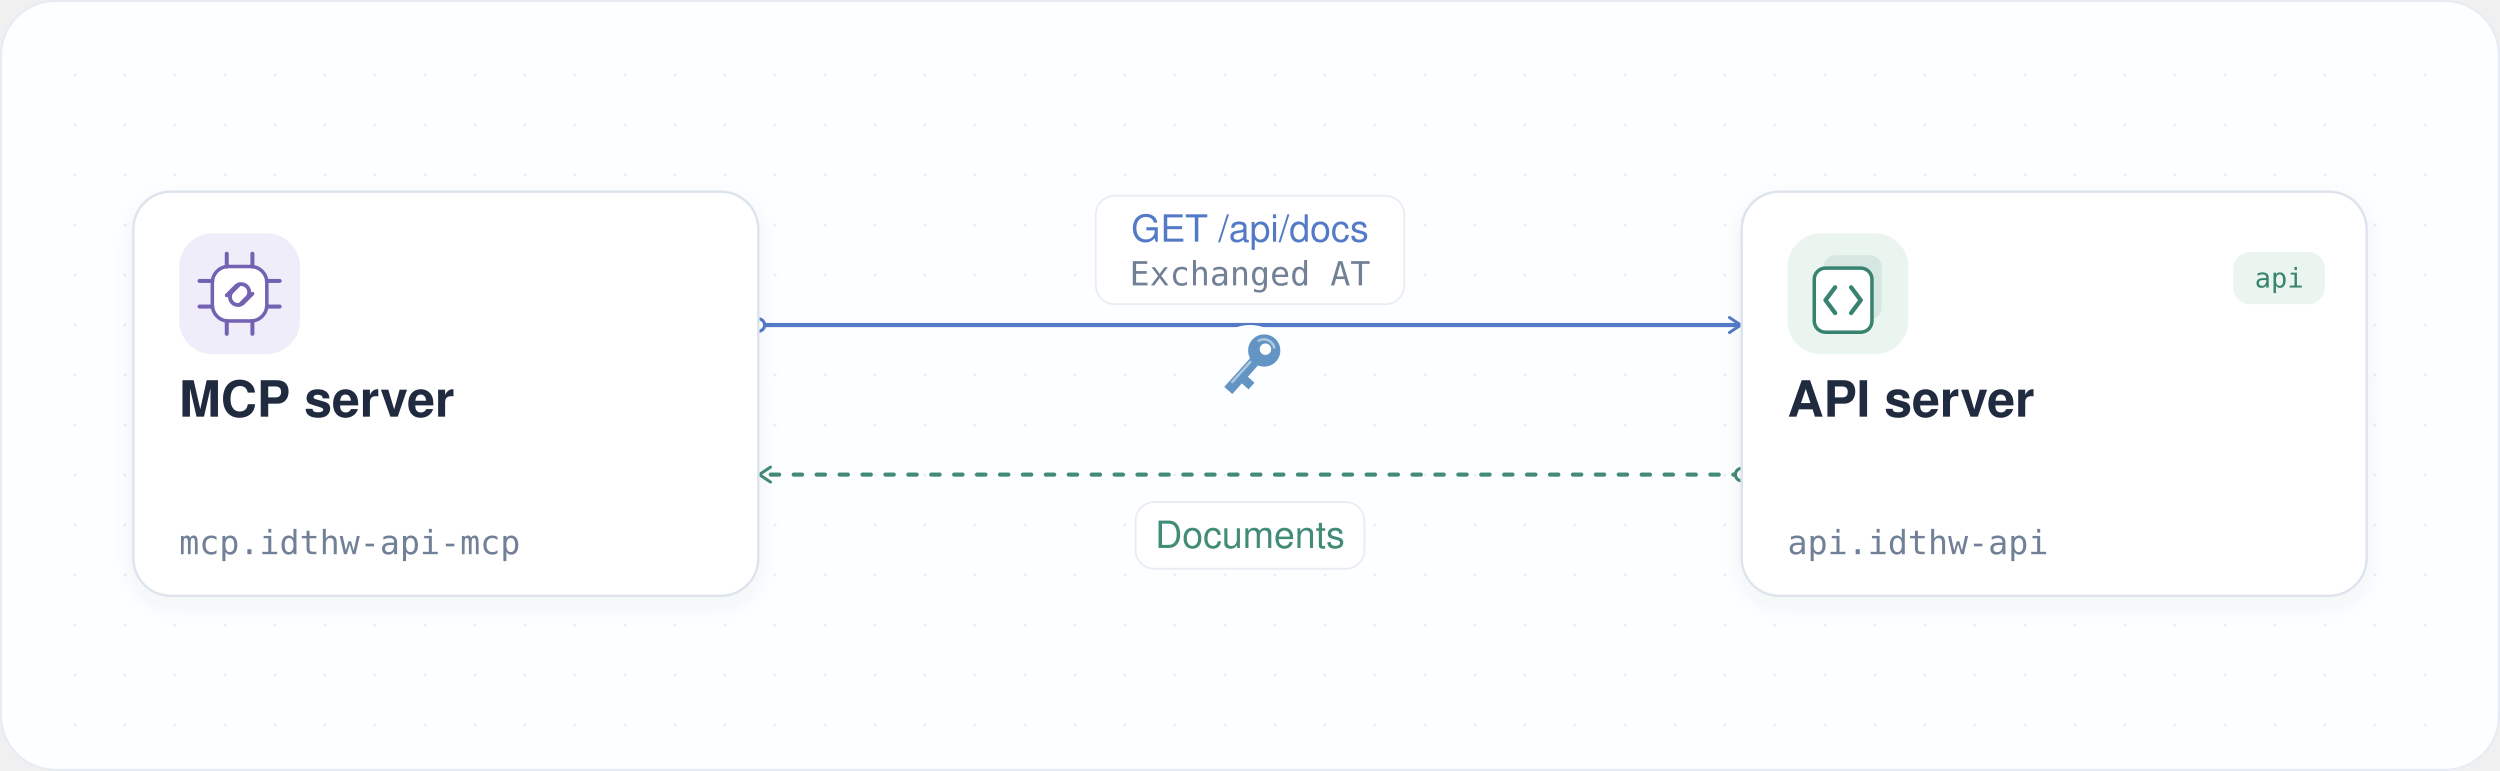
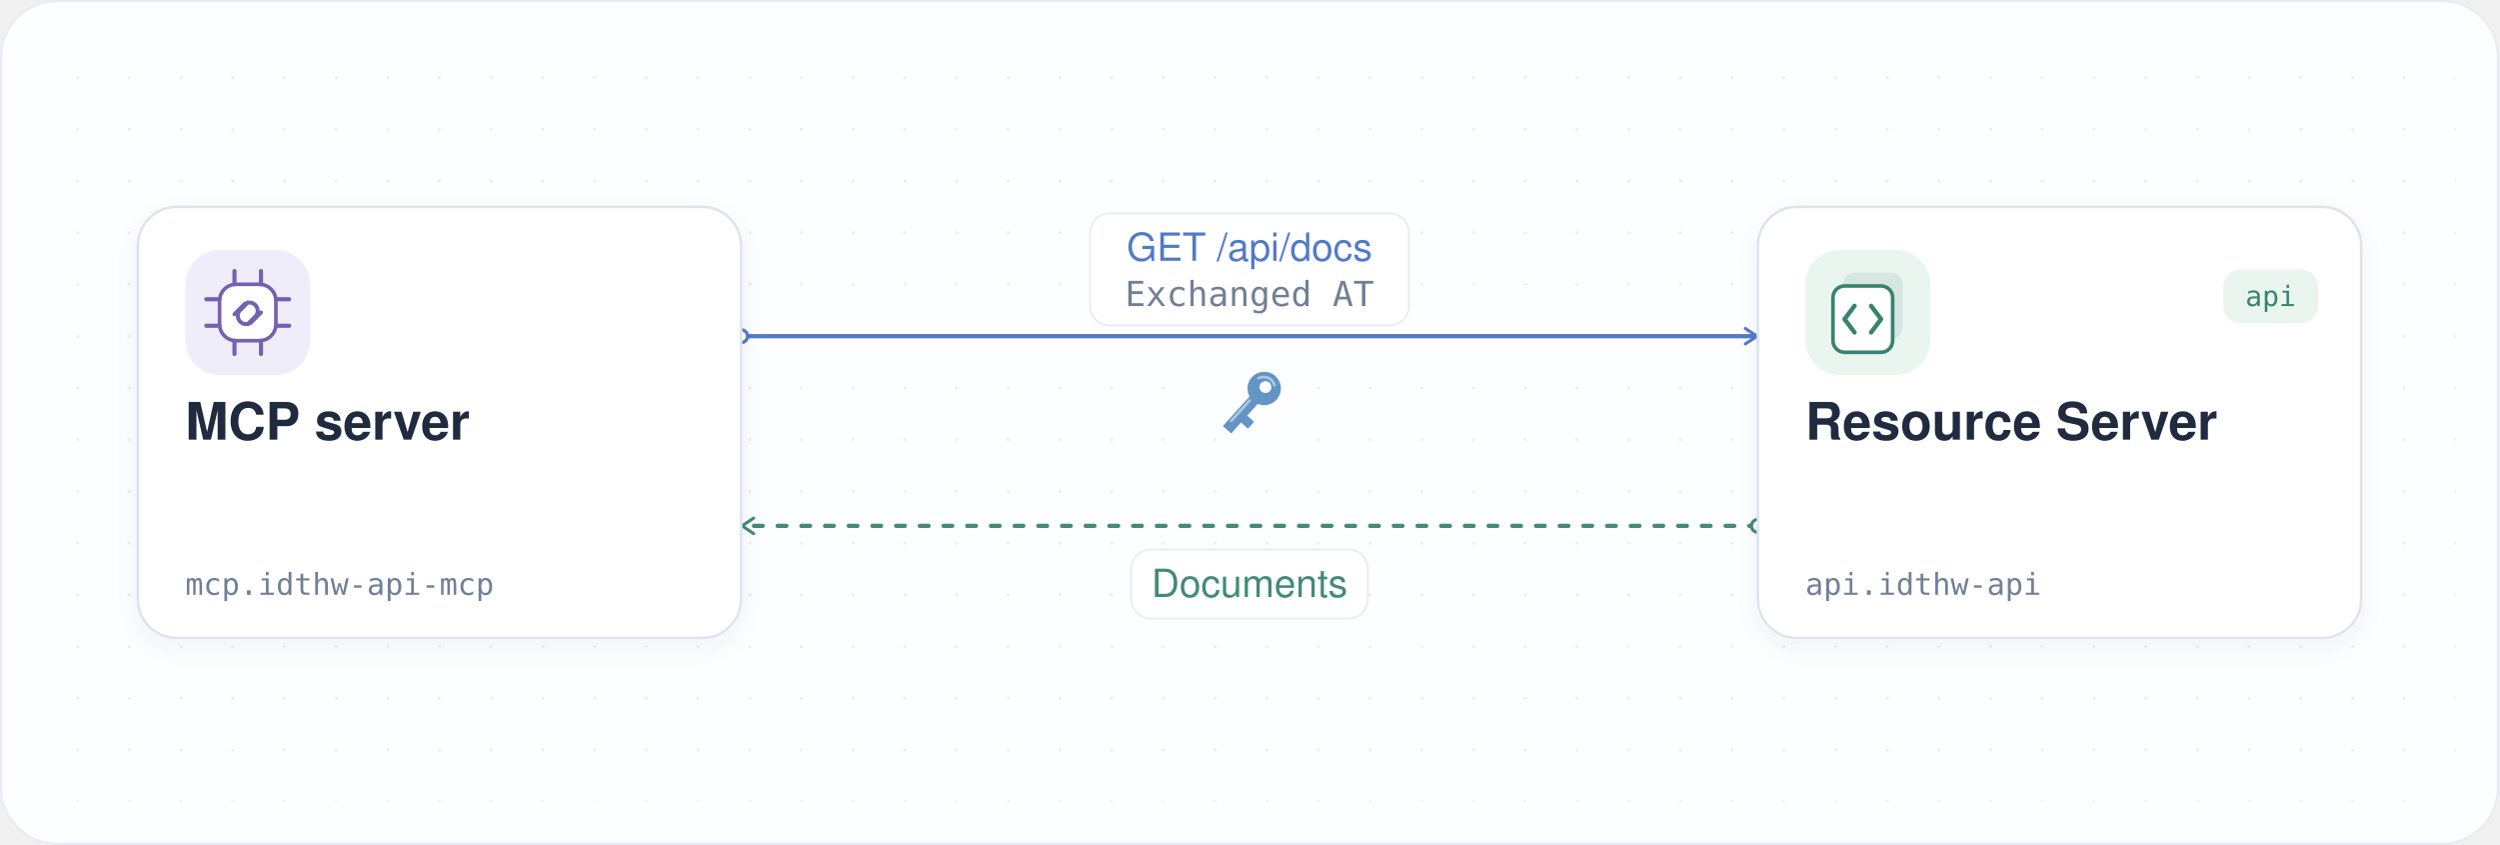
- <svg xmlns="http://www.w3.org/2000/svg" width="1200" height="370" viewBox="0 0 1200 370" role="img" aria-labelledby="title desc">
+ <svg xmlns="http://www.w3.org/2000/svg" width="1160" height="392" viewBox="0 0 1160 392" role="img" aria-labelledby="title desc">
  <defs>
    <marker id="arrow-blue" viewBox="0 0 10 10" refX="8.5" refY="5" markerWidth="9" markerHeight="9" markerUnits="userSpaceOnUse" orient="auto">
      <path d="m2 1 6 4-6 4" fill="none" stroke="#537AC7" stroke-width="1.6" stroke-linecap="round" stroke-linejoin="round" />
    </marker>
    <marker id="arrow-green" viewBox="0 0 10 10" refX="8.5" refY="5" markerWidth="9" markerHeight="9" markerUnits="userSpaceOnUse" orient="auto">
      <path d="m2 1 6 4-6 4" fill="none" stroke="#428B76" stroke-width="1.6" stroke-linecap="round" stroke-linejoin="round" />
    </marker>
    <marker id="arrow-red" viewBox="0 0 10 10" refX="8.5" refY="5" markerWidth="9" markerHeight="9" markerUnits="userSpaceOnUse" orient="auto">
      <path d="m2 1 6 4-6 4" fill="none" stroke="#C46864" stroke-width="1.6" stroke-linecap="round" stroke-linejoin="round" />
    </marker>
    <marker id="arrow-gray" viewBox="0 0 10 10" refX="8.5" refY="5" markerWidth="9" markerHeight="9" markerUnits="userSpaceOnUse" orient="auto">
      <path d="m2 1 6 4-6 4" fill="none" stroke="#8B96AA" stroke-width="1.6" stroke-linecap="round" stroke-linejoin="round" />
    </marker>
    <marker id="arrow-purple" viewBox="0 0 10 10" refX="8.5" refY="5" markerWidth="9" markerHeight="9" markerUnits="userSpaceOnUse" orient="auto">
      <path d="m2 1 6 4-6 4" fill="none" stroke="#8770B1" stroke-width="1.6" stroke-linecap="round" stroke-linejoin="round" />
    </marker>
    <g id="access-token-key" transform="rotate(42 22 22)">
      <path d="M19 15h6v12h5v5h-5v8h-6Z" fill="currentColor" />
      <circle cx="22" cy="10" r="9" fill="currentColor" />
      <circle cx="22" cy="9" r="3.2" fill="white" />
      <path d="M16 8a6 6 0 0 1 9-3M20.5 20v15" fill="none" stroke="white" stroke-opacity=".48" stroke-width="1.4" stroke-linecap="round" />
    </g>
    <filter id="card-shadow" x="-12%" y="-18%" width="124%" height="148%">
      <feDropShadow dx="0" dy="4" stdDeviation="5" flood-color="#253B68" flood-opacity=".055" />
    </filter>
    <pattern id="grid" width="24" height="24" patternUnits="userSpaceOnUse">
      <circle cx="12" cy="12" r=".7" fill="#C9D2E2" opacity=".38" />
    </pattern>
  </defs>
-   <rect x=".5" y=".5" width="1199" height="369" rx="26" fill="#FDFEFF" stroke="#E7ECF4" />
-   <rect x="20" y="20" width="1160" height="330" rx="18" fill="url(#grid)" />
+   <rect x=".5" y=".5" width="1159" height="391" rx="26" fill="#FDFEFF" stroke="#E7ECF4" />
+   <rect x="20" y="20" width="1120" height="352" rx="18" fill="url(#grid)" />
  <g font-family="Avenir Next, Avenir, Segoe UI, Helvetica, Arial, sans-serif">
-     <path d="M364 156.02 L836 156.02" fill="none" stroke="#537AC7" stroke-width="2" stroke-linecap="round" stroke-linejoin="round" marker-end="url(#arrow-blue)" />
-     <circle cx="364" cy="156.02" r="3" fill="white" stroke="#537AC7" stroke-width="1.5" />
-     <path d="M836 227.8 L364 227.8" fill="none" stroke="#428B76" stroke-width="2" stroke-linecap="round" stroke-linejoin="round" stroke-dasharray="4 7" marker-end="url(#arrow-green)" />
-     <circle cx="836" cy="227.8" r="3" fill="white" stroke="#428B76" stroke-width="1.5" />
+     <path d="M344 156 L816 156" fill="none" stroke="#537AC7" stroke-width="2" stroke-linecap="round" stroke-linejoin="round" marker-end="url(#arrow-blue)" />
+     <circle cx="344" cy="156" r="3" fill="white" stroke="#537AC7" stroke-width="1.5" />
+     <path d="M816 244 L344 244" fill="none" stroke="#428B76" stroke-width="2" stroke-linecap="round" stroke-linejoin="round" stroke-dasharray="4 7" marker-end="url(#arrow-green)" />
+     <circle cx="816" cy="244" r="3" fill="white" stroke="#428B76" stroke-width="1.5" />
    <g data-component="mcp">
-       <rect x="64" y="92" width="300" height="194" rx="18" fill="white" stroke="#DEE4ED" stroke-width="1.2" filter="url(#card-shadow)" />
-       <rect x="86" y="112" width="58" height="58" rx="16" fill="#F0EDFA" />
-       <g transform="translate(95 121) scale(0.7692308)" color="#7361B2">
+       <rect x="64" y="96" width="280" height="200" rx="18" fill="white" stroke="#DEE4ED" stroke-width="1.2" filter="url(#card-shadow)" />
+       <rect x="86" y="116" width="58" height="58" rx="16" fill="#F0EDFA" />
+       <g transform="translate(95 125) scale(0.7692308)" color="#7361B2">
        <rect x="9" y="9" width="34" height="34" rx="10" fill="white" stroke="currentColor" stroke-width="2.2" />
        <path d="M18 1v8m16-8v8M18 43v8m16-8v8M1 18h8m-8 16h8m34-16h8m-8 16h8" stroke="currentColor" stroke-width="2.5" stroke-linecap="round" />
        <path d="m18 27 6-6a5 5 0 0 1 7 7l-5 5m8-7-6 6a5 5 0 0 1-7-7l5-5" fill="none" stroke="currentColor" stroke-width="2.4" stroke-linecap="round" />
      </g>
-       <text x="86" y="200" fill="#202B40" font-size="24" font-weight="600" text-anchor="start">MCP server</text>
-       <text x="86" y="266" fill="#718096" font-size="16" font-weight="500" text-anchor="start" font-family="Menlo, Consolas, monospace">mcp.idthw-api-mcp</text>
+       <text x="86" y="204" fill="#202B40" font-size="24" font-weight="600" text-anchor="start">MCP server</text>
+       <text x="86" y="276" fill="#718096" font-size="14" font-weight="500" text-anchor="start" font-family="Menlo, Consolas, monospace">mcp.idthw-api-mcp</text>
    </g>
    <g data-component="api">
-       <rect x="836" y="92" width="300" height="194" rx="18" fill="white" stroke="#DEE4ED" stroke-width="1.2" filter="url(#card-shadow)" />
-       <rect x="858" y="112" width="58" height="58" rx="16" fill="#EAF5EF" />
-       <g transform="translate(867 121) scale(0.7692308)" color="#38836F">
+       <rect x="816" y="96" width="280" height="200" rx="18" fill="white" stroke="#DEE4ED" stroke-width="1.2" filter="url(#card-shadow)" />
+       <rect x="838" y="116" width="58" height="58" rx="16" fill="#EAF5EF" />
+       <g transform="translate(847 125) scale(0.7692308)" color="#38836F">
        <rect x="11" y="2" width="36" height="40" rx="7" fill="currentColor" opacity=".12" />
        <rect x="5" y="10" width="36" height="40" rx="7" fill="white" stroke="currentColor" stroke-width="2.2" />
        <path d="m18 22-6 8 6 8m10-16 6 8-6 8" fill="none" stroke="currentColor" stroke-width="2.7" stroke-linecap="round" stroke-linejoin="round" />
      </g>
-       <rect x="1072" y="121" width="44" height="25" rx="8" fill="#EAF5EF" />
-       <text x="1094" y="138" fill="#38836F" font-size="13" font-weight="500" text-anchor="middle" font-family="Menlo, Consolas, monospace">api</text>
-       <text x="858" y="200" fill="#202B40" font-size="24" font-weight="600" text-anchor="start">API server</text>
-       <text x="858" y="266" fill="#718096" font-size="16" font-weight="500" text-anchor="start" font-family="Menlo, Consolas, monospace">api.idthw-api</text>
+       <rect x="1032" y="125" width="44" height="25" rx="8" fill="#EAF5EF" />
+       <text x="1054" y="142" fill="#38836F" font-size="13" font-weight="500" text-anchor="middle" font-family="Menlo, Consolas, monospace">api</text>
+       <text x="838" y="204" fill="#202B40" font-size="24" font-weight="600" text-anchor="start">Resource Server</text>
+       <text x="838" y="276" fill="#718096" font-size="14" font-weight="500" text-anchor="start" font-family="Menlo, Consolas, monospace">api.idthw-api</text>
    </g>
    <g>
-       <rect x="525.99" y="94" width="148.02" height="52" rx="9" fill="#FFFFFF" stroke="#E9EDF3" stroke-width=".9" />
-       <text x="600" y="116" fill="#537AC7" font-size="18" font-weight="500" text-anchor="middle">GET /api/docs</text>
-       <text x="600" y="137" fill="#718096" font-size="16" font-weight="500" text-anchor="middle" font-family="Menlo, Consolas, monospace">Exchanged AT</text>
+       <rect x="505.99" y="99" width="148.02" height="52" rx="9" fill="#FFFFFF" stroke="#E9EDF3" stroke-width=".9" />
+       <text x="580" y="121" fill="#537AC7" font-size="18" font-weight="500" text-anchor="middle">GET /api/docs</text>
+       <text x="580" y="142" fill="#718096" font-size="16" font-weight="500" text-anchor="middle" font-family="Menlo, Consolas, monospace">Exchanged AT</text>
    </g>
    <g data-token-kind="exchanged" aria-label="Exchanged access token">
-       <circle cx="600" cy="176" r="20" fill="#FDFEFF" />
-       <use href="#access-token-key" transform="translate(581 157) scale(.86)" color="#6295C3" />
+       <circle cx="580" cy="188" r="20" fill="#FDFEFF" />
+       <use href="#access-token-key" transform="translate(561 169) scale(.86)" color="#6295C3" />
    </g>
    <g>
-       <rect x="545.07" y="241" width="109.86" height="32" rx="9" fill="#FFFFFF" stroke="#E9EDF3" stroke-width=".9" />
-       <text x="600" y="263" fill="#428B76" font-size="18" font-weight="500" text-anchor="middle">Documents</text>
+       <rect x="525.07" y="255" width="109.86" height="32" rx="9" fill="#FFFFFF" stroke="#E9EDF3" stroke-width=".9" />
+       <text x="580" y="277" fill="#428B76" font-size="18" font-weight="500" text-anchor="middle">Documents</text>
    </g>
  </g>
</svg>
